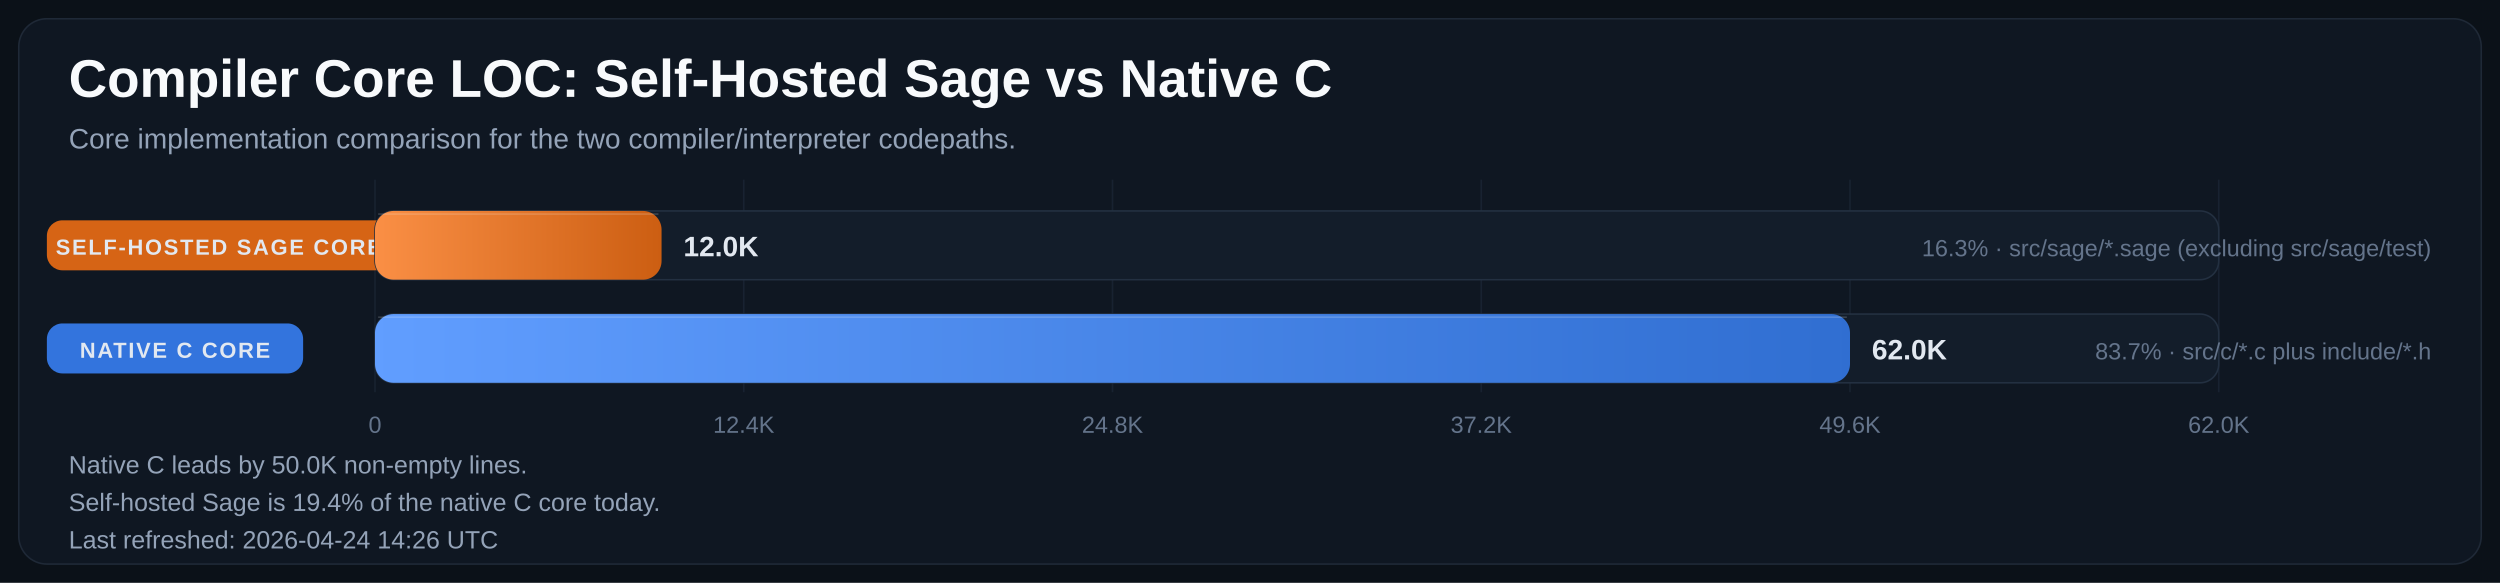
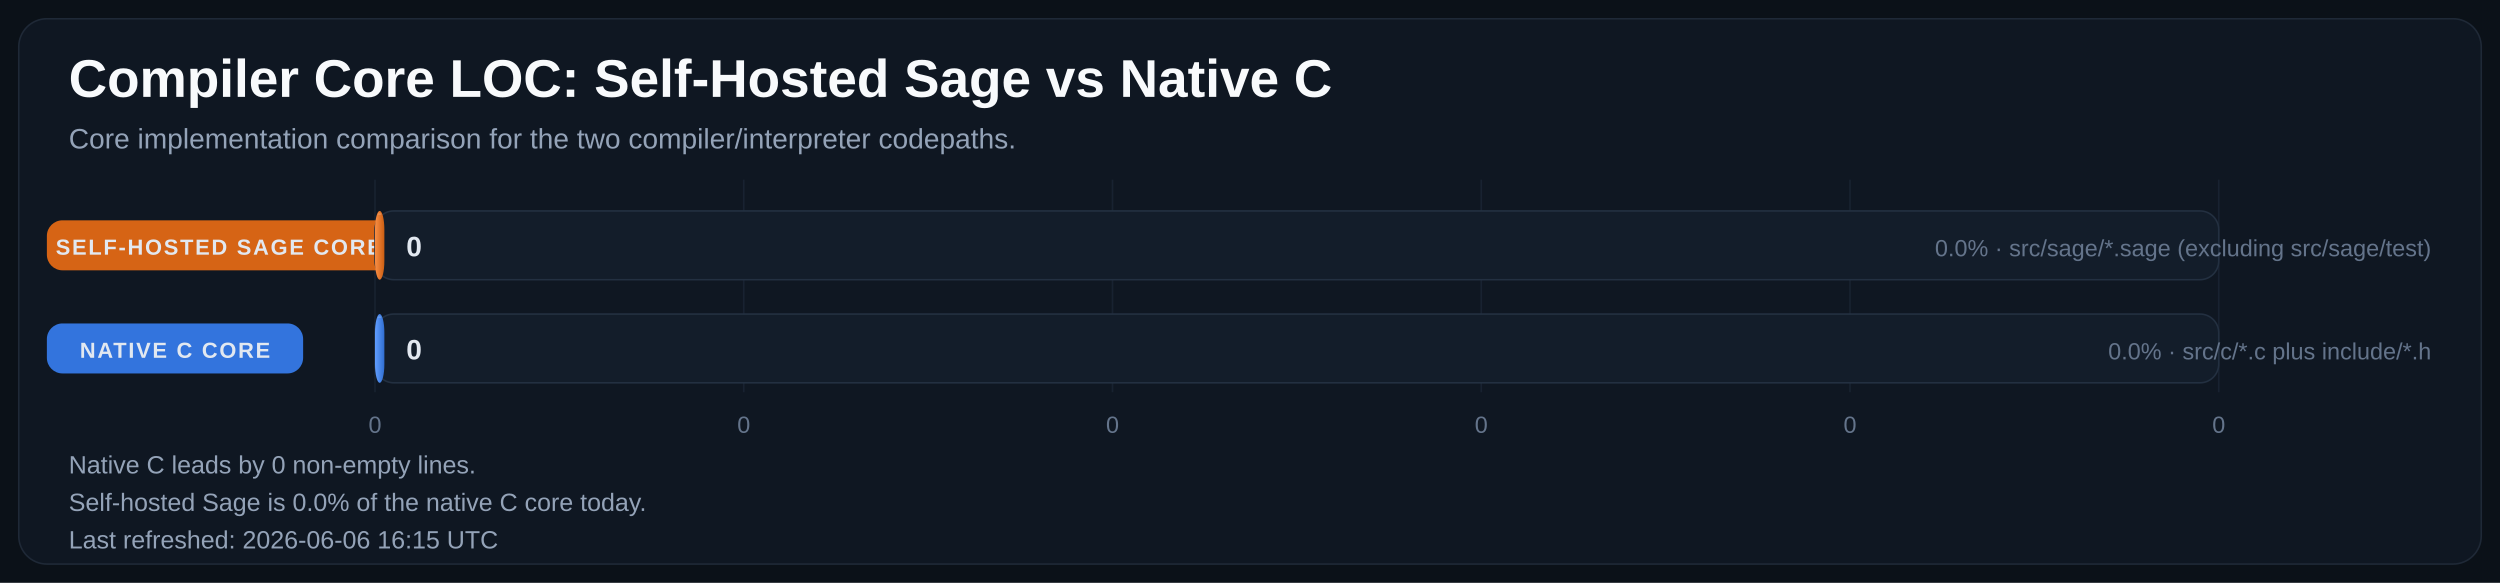
<svg xmlns="http://www.w3.org/2000/svg" width="1600" height="373" viewBox="0 0 1600 373" role="img" aria-labelledby="title desc">
  <defs>
    <linearGradient id="bar-gradient-0" x1="0%" y1="0%" x2="100%" y2="0%">
      <stop offset="0%" stop-color="#FA8F45" />
      <stop offset="100%" stop-color="#CC5E12" />
    </linearGradient>
    <linearGradient id="bar-gradient-1" x1="0%" y1="0%" x2="100%" y2="0%">
      <stop offset="0%" stop-color="#619EFF" />
      <stop offset="100%" stop-color="#306ED1" />
    </linearGradient>
  </defs>
  <rect width="100%" height="100%" fill="#0B1118" />
  <rect x="12" y="12" width="1576" height="349" rx="18" fill="#0F1722" stroke="#1F2937" />
  <text x="44" y="62" fill="#F8FAFC" font-size="34" font-family="Segoe UI, Arial, sans-serif" font-weight="700">Compiler Core LOC: Self-Hosted Sage vs Native C</text>
  <text x="44" y="95" fill="#94A3B8" font-size="18" font-family="Segoe UI, Arial, sans-serif">Core implementation comparison for the two compiler/interpreter codepaths.</text>
  <line x1="240.0" y1="115" x2="240.0" y2="251" stroke="#182231" stroke-width="1" />
  <text x="240.0" y="277" text-anchor="middle" fill="#64748B" font-size="15" font-family="Segoe UI, Arial, sans-serif">0</text>
  <line x1="476.0" y1="115" x2="476.0" y2="251" stroke="#182231" stroke-width="1" />
-   <text x="476.0" y="277" text-anchor="middle" fill="#64748B" font-size="15" font-family="Segoe UI, Arial, sans-serif">12.4K</text>
+   <text x="476.0" y="277" text-anchor="middle" fill="#64748B" font-size="15" font-family="Segoe UI, Arial, sans-serif">0</text>
  <line x1="712.0" y1="115" x2="712.0" y2="251" stroke="#182231" stroke-width="1" />
-   <text x="712.0" y="277" text-anchor="middle" fill="#64748B" font-size="15" font-family="Segoe UI, Arial, sans-serif">24.8K</text>
+   <text x="712.0" y="277" text-anchor="middle" fill="#64748B" font-size="15" font-family="Segoe UI, Arial, sans-serif">0</text>
  <line x1="948.0" y1="115" x2="948.0" y2="251" stroke="#182231" stroke-width="1" />
-   <text x="948.0" y="277" text-anchor="middle" fill="#64748B" font-size="15" font-family="Segoe UI, Arial, sans-serif">37.2K</text>
+   <text x="948.0" y="277" text-anchor="middle" fill="#64748B" font-size="15" font-family="Segoe UI, Arial, sans-serif">0</text>
  <line x1="1184.0" y1="115" x2="1184.0" y2="251" stroke="#182231" stroke-width="1" />
-   <text x="1184.0" y="277" text-anchor="middle" fill="#64748B" font-size="15" font-family="Segoe UI, Arial, sans-serif">49.6K</text>
+   <text x="1184.0" y="277" text-anchor="middle" fill="#64748B" font-size="15" font-family="Segoe UI, Arial, sans-serif">0</text>
  <line x1="1420.0" y1="115" x2="1420.0" y2="251" stroke="#182231" stroke-width="1" />
-   <text x="1420.0" y="277" text-anchor="middle" fill="#64748B" font-size="15" font-family="Segoe UI, Arial, sans-serif">62.0K</text>
+   <text x="1420.0" y="277" text-anchor="middle" fill="#64748B" font-size="15" font-family="Segoe UI, Arial, sans-serif">0</text>
  <rect x="30" y="141.0" width="220" height="32" rx="10" fill="#E06814" opacity="0.95" />
  <text x="140.0" y="163.0" text-anchor="middle" fill="#E2E8F0" font-size="14" font-family="Segoe UI, Arial, sans-serif" font-weight="700" letter-spacing="1.1">SELF-HOSTED SAGE CORE</text>
  <rect x="240" y="135" width="1180" height="44" rx="12" fill="#131D2A" stroke="#233041" />
-   <rect x="240" y="135" width="183.4" height="44" rx="12" fill="url(#bar-gradient-0)" />
-   <line x1="242.0" y1="137.0" x2="421.4" y2="137.0" stroke="#F8FAFC" stroke-opacity="0.18" />
-   <text x="437.4" y="164.0" text-anchor="start" fill="#E2E8F0" font-size="18" font-family="Segoe UI, Arial, sans-serif" font-weight="700">12.0K</text>
-   <text x="1556" y="164.0" text-anchor="end" fill="#64748B" font-size="15" font-family="Segoe UI, Arial, sans-serif">16.3% · src/sage/*.sage (excluding src/sage/test)</text>
+   <rect x="240" y="135" width="6.0" height="44" rx="12" fill="url(#bar-gradient-0)" />
+   <line x1="242.0" y1="137.0" x2="244.0" y2="137.0" stroke="#F8FAFC" stroke-opacity="0.18" />
+   <text x="260.0" y="164.0" text-anchor="start" fill="#E2E8F0" font-size="18" font-family="Segoe UI, Arial, sans-serif" font-weight="700">0</text>
+   <text x="1556" y="164.0" text-anchor="end" fill="#64748B" font-size="15" font-family="Segoe UI, Arial, sans-serif">0.0% · src/sage/*.sage (excluding src/sage/test)</text>
  <rect x="30" y="207.0" width="164" height="32" rx="10" fill="#3479E6" opacity="0.95" />
  <text x="112.0" y="229.0" text-anchor="middle" fill="#E2E8F0" font-size="14" font-family="Segoe UI, Arial, sans-serif" font-weight="700" letter-spacing="1.1">NATIVE C CORE</text>
  <rect x="240" y="201" width="1180" height="44" rx="12" fill="#131D2A" stroke="#233041" />
-   <rect x="240" y="201" width="944.0" height="44" rx="12" fill="url(#bar-gradient-1)" />
-   <line x1="242.0" y1="203.0" x2="1182.0" y2="203.0" stroke="#F8FAFC" stroke-opacity="0.18" />
-   <text x="1198.0" y="230.0" text-anchor="start" fill="#E2E8F0" font-size="18" font-family="Segoe UI, Arial, sans-serif" font-weight="700">62.0K</text>
-   <text x="1556" y="230.0" text-anchor="end" fill="#64748B" font-size="15" font-family="Segoe UI, Arial, sans-serif">83.7% · src/c/*.c plus include/*.h</text>
-   <text x="44" y="303" fill="#94A3B8" font-size="16" font-family="Segoe UI, Arial, sans-serif">Native C leads by 50.0K non-empty lines.</text>
-   <text x="44" y="327" fill="#94A3B8" font-size="16" font-family="Segoe UI, Arial, sans-serif">Self-hosted Sage is 19.4% of the native C core today.</text>
-   <text x="44" y="351" fill="#94A3B8" font-size="16" font-family="Segoe UI, Arial, sans-serif">Last refreshed: 2026-04-24 14:26 UTC</text>
+   <rect x="240" y="201" width="6.0" height="44" rx="12" fill="url(#bar-gradient-1)" />
+   <line x1="242.0" y1="203.0" x2="244.0" y2="203.0" stroke="#F8FAFC" stroke-opacity="0.18" />
+   <text x="260.0" y="230.0" text-anchor="start" fill="#E2E8F0" font-size="18" font-family="Segoe UI, Arial, sans-serif" font-weight="700">0</text>
+   <text x="1556" y="230.0" text-anchor="end" fill="#64748B" font-size="15" font-family="Segoe UI, Arial, sans-serif">0.0% · src/c/*.c plus include/*.h</text>
+   <text x="44" y="303" fill="#94A3B8" font-size="16" font-family="Segoe UI, Arial, sans-serif">Native C leads by 0 non-empty lines.</text>
+   <text x="44" y="327" fill="#94A3B8" font-size="16" font-family="Segoe UI, Arial, sans-serif">Self-hosted Sage is 0.0% of the native C core today.</text>
+   <text x="44" y="351" fill="#94A3B8" font-size="16" font-family="Segoe UI, Arial, sans-serif">Last refreshed: 2026-06-06 16:15 UTC</text>
</svg>
